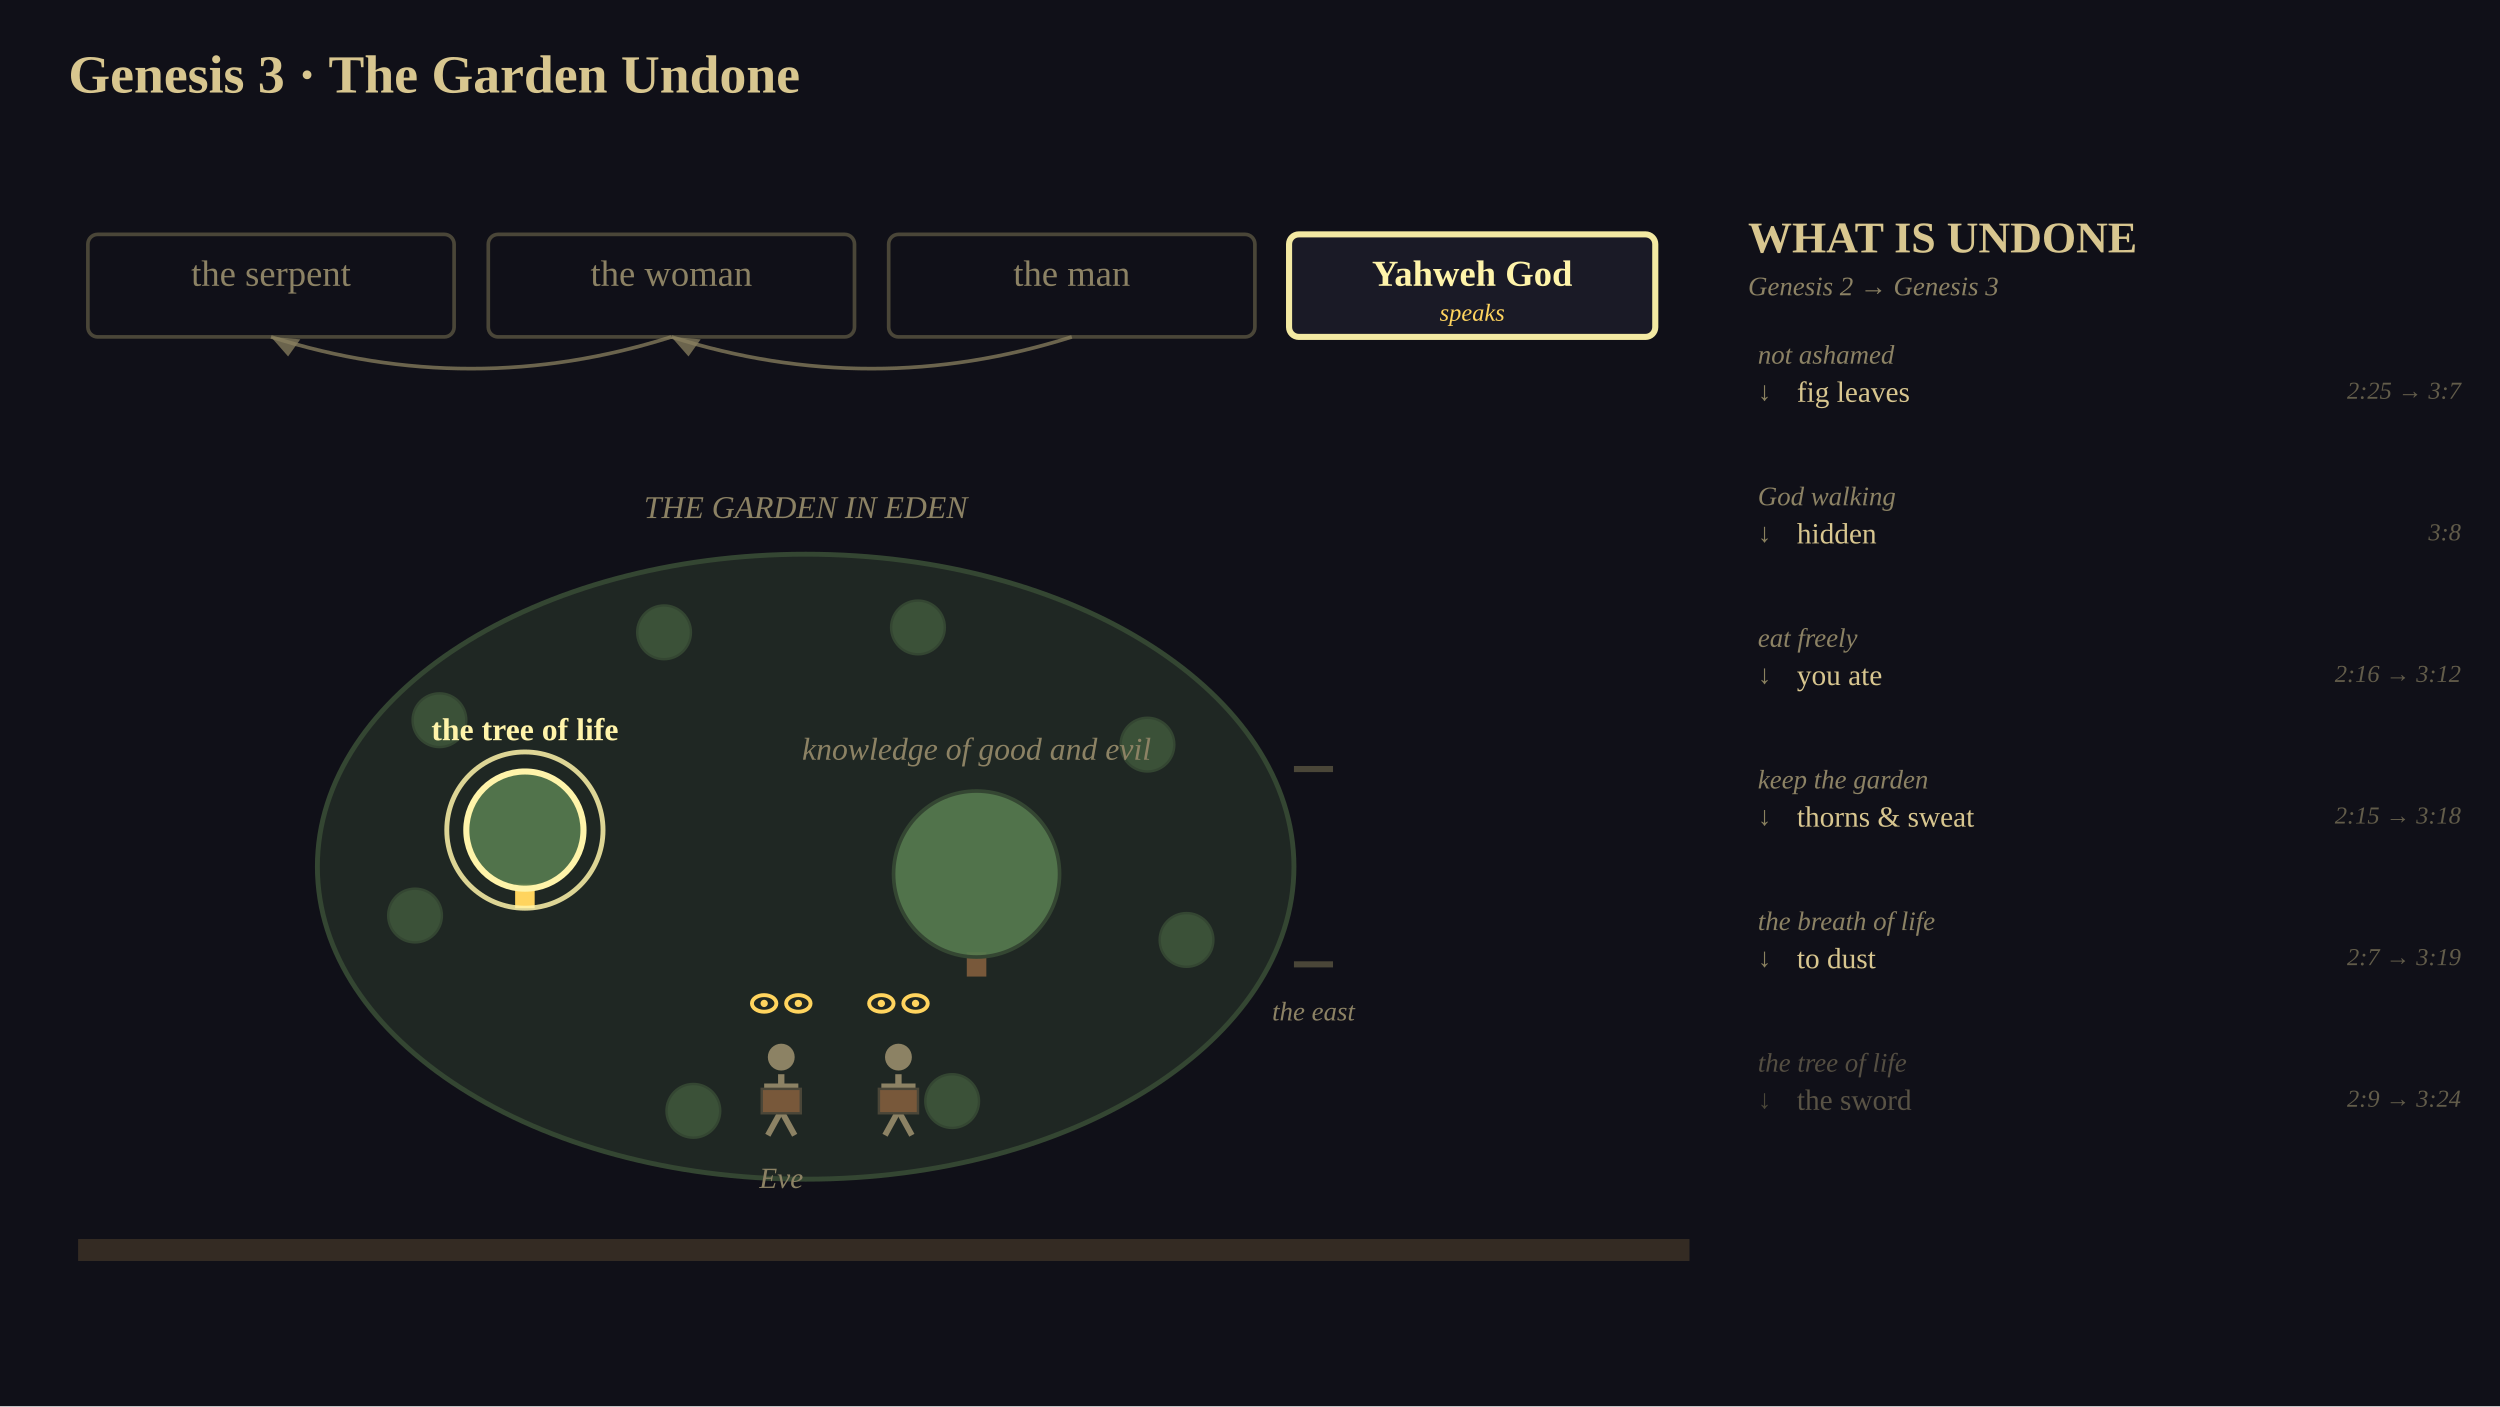
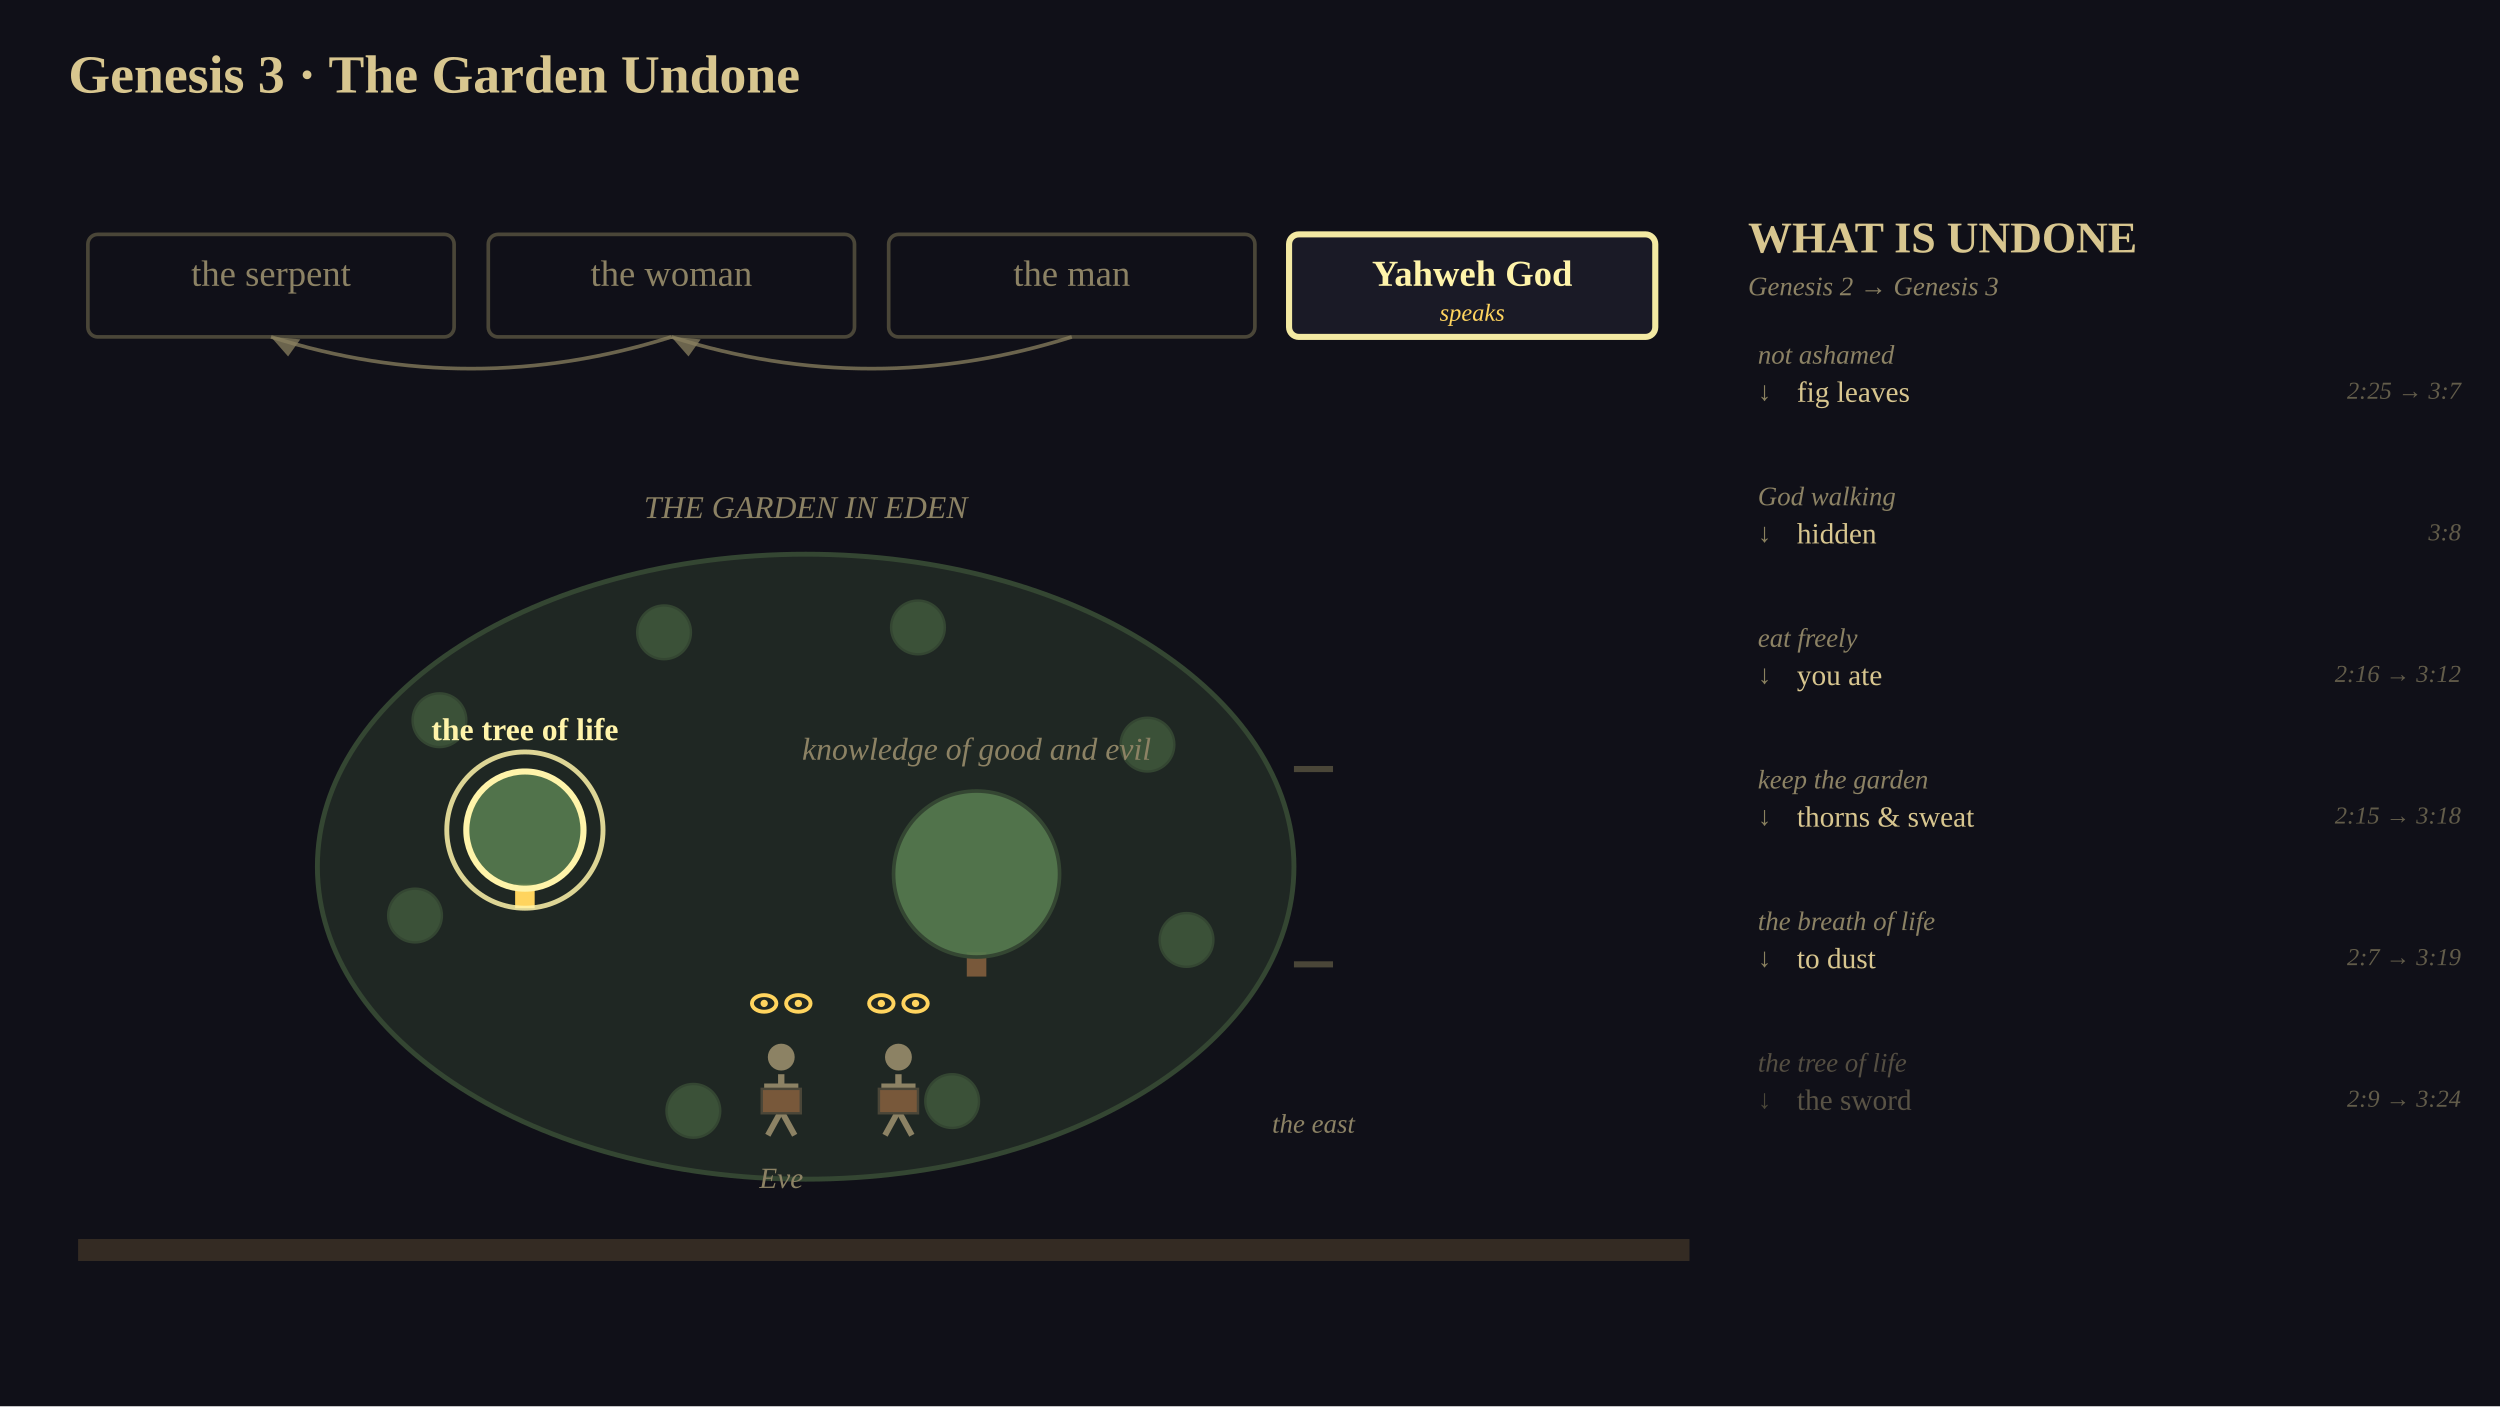
<svg xmlns="http://www.w3.org/2000/svg" viewBox="0 0 1024 576" width="1024" height="576" font-family="Georgia, 'Times New Roman', serif">
  <rect x="0" y="0" width="1024" height="576" fill="rgb(16,16,24)" />
  <text x="28" y="24" font-size="22" text-anchor="start" dominant-baseline="text-before-edge" fill="rgb(216,198,143)" font-family="Georgia, 'Times New Roman', serif" font-weight="bold">Genesis 3 · The Garden Undone</text>
  <ellipse cx="330" cy="355" rx="200" ry="128" fill="rgb(52,70,50)" fill-opacity="0.431" stroke="rgb(52,70,50)" stroke-width="2" />
  <text x="330" y="215" font-size="13" text-anchor="middle" dominant-baseline="text-after-edge" fill="rgb(140,130,100)" font-family="Georgia, 'Times New Roman', serif" font-style="italic">THE GARDEN IN EDEN</text>
  <circle cx="180" cy="295" r="11" fill="rgb(86,122,78)" fill-opacity="0.510" stroke="rgb(52,70,50)" stroke-width="1" />
  <circle cx="272" cy="259" r="11" fill="rgb(86,122,78)" fill-opacity="0.510" stroke="rgb(52,70,50)" stroke-width="1" />
  <circle cx="376" cy="257" r="11" fill="rgb(86,122,78)" fill-opacity="0.510" stroke="rgb(52,70,50)" stroke-width="1" />
  <circle cx="470" cy="305" r="11" fill="rgb(86,122,78)" fill-opacity="0.510" stroke="rgb(52,70,50)" stroke-width="1" />
  <circle cx="486" cy="385" r="11" fill="rgb(86,122,78)" fill-opacity="0.510" stroke="rgb(52,70,50)" stroke-width="1" />
  <circle cx="390" cy="451" r="11" fill="rgb(86,122,78)" fill-opacity="0.510" stroke="rgb(52,70,50)" stroke-width="1" />
  <circle cx="284" cy="455" r="11" fill="rgb(86,122,78)" fill-opacity="0.510" stroke="rgb(52,70,50)" stroke-width="1" />
  <circle cx="170" cy="375" r="11" fill="rgb(86,122,78)" fill-opacity="0.510" stroke="rgb(52,70,50)" stroke-width="1" />
  <line x1="32" y1="512" x2="692" y2="512" stroke="rgb(58,48,38)" stroke-width="9" stroke-opacity="0.863" />
  <rect x="211" y="362" width="8" height="10" fill="rgb(255,212,94)" />
  <circle cx="215" cy="340" r="24" fill="rgb(86,122,78)" fill-opacity="0.922" stroke="rgb(255,244,170)" stroke-width="2.5" />
  <circle cx="215" cy="340" r="32" fill="none" stroke="rgb(255,244,170)" stroke-width="2" stroke-opacity="0.847" />
  <text x="215" y="306" font-size="13" text-anchor="middle" dominant-baseline="text-after-edge" fill="rgb(255,244,170)" font-family="Georgia, 'Times New Roman', serif" font-weight="bold">the tree of life</text>
  <rect x="396" y="390" width="8" height="10" fill="rgb(120,88,58)" />
  <circle cx="400" cy="358" r="34" fill="rgb(86,122,78)" fill-opacity="0.922" stroke="rgb(52,70,50)" stroke-width="1.5" />
  <text x="400" y="314" font-size="13" text-anchor="middle" dominant-baseline="text-after-edge" fill="rgb(140,130,100)" font-family="Georgia, 'Times New Roman', serif" font-style="italic">knowledge of good and evil</text>
  <circle cx="320" cy="433" r="5.5" fill="rgb(140,130,100)" />
  <line x1="320" y1="440" x2="320" y2="455" stroke="rgb(140,130,100)" stroke-width="2.6" />
  <line x1="313" y1="445" x2="327" y2="445" stroke="rgb(140,130,100)" stroke-width="2.4" />
  <line x1="320" y1="455" x2="314.5" y2="465" stroke="rgb(140,130,100)" stroke-width="2.4" />
  <line x1="320" y1="455" x2="325.5" y2="465" stroke="rgb(140,130,100)" stroke-width="2.4" />
  <rect x="312" y="446" width="16" height="10" fill="rgb(120,88,58)" stroke="rgb(74,70,56)" stroke-width="1" />
  <text x="320" y="479" font-size="12" text-anchor="middle" dominant-baseline="text-before-edge" fill="rgb(140,130,100)" font-family="Georgia, 'Times New Roman', serif" font-style="italic">Eve</text>
  <circle cx="368" cy="433" r="5.5" fill="rgb(140,130,100)" />
  <line x1="368" y1="440" x2="368" y2="455" stroke="rgb(140,130,100)" stroke-width="2.6" />
  <line x1="361" y1="445" x2="375" y2="445" stroke="rgb(140,130,100)" stroke-width="2.4" />
  <line x1="368" y1="455" x2="362.5" y2="465" stroke="rgb(140,130,100)" stroke-width="2.4" />
  <line x1="368" y1="455" x2="373.5" y2="465" stroke="rgb(140,130,100)" stroke-width="2.4" />
  <rect x="360" y="446" width="16" height="10" fill="rgb(120,88,58)" stroke="rgb(74,70,56)" stroke-width="1" />
  <ellipse cx="313" cy="411" rx="5" ry="3.4" fill="none" stroke="rgb(255,212,94)" stroke-width="1.6" />
  <circle cx="313" cy="411" r="1.5" fill="rgb(255,212,94)" />
  <ellipse cx="327" cy="411" rx="5" ry="3.4" fill="none" stroke="rgb(255,212,94)" stroke-width="1.6" />
  <circle cx="327" cy="411" r="1.5" fill="rgb(255,212,94)" />
  <ellipse cx="361" cy="411" rx="5" ry="3.4" fill="none" stroke="rgb(255,212,94)" stroke-width="1.6" />
  <circle cx="361" cy="411" r="1.5" fill="rgb(255,212,94)" />
  <ellipse cx="375" cy="411" rx="5" ry="3.4" fill="none" stroke="rgb(255,212,94)" stroke-width="1.6" />
  <circle cx="375" cy="411" r="1.5" fill="rgb(255,212,94)" />
  <line x1="530" y1="315" x2="546" y2="315" stroke="rgb(74,70,56)" stroke-width="2.5" />
  <line x1="530" y1="395" x2="546" y2="395" stroke="rgb(74,70,56)" stroke-width="2.5" />
-   <text x="538" y="411" font-size="11" text-anchor="middle" dominant-baseline="text-before-edge" fill="rgb(140,130,100)" font-family="Georgia, 'Times New Roman', serif" font-style="italic">the east</text>
+   <text x="538" y="457" font-size="11" text-anchor="middle" dominant-baseline="text-before-edge" fill="rgb(140,130,100)" font-family="Georgia, 'Times New Roman', serif" font-style="italic">the east</text>
  <rect x="36" y="96" width="150" height="42" rx="4" fill="rgb(16,16,24)" stroke="rgb(74,70,56)" stroke-width="1.5" />
  <text x="111" y="112" font-size="15" text-anchor="middle" dominant-baseline="central" fill="rgb(140,130,100)" font-family="Georgia, 'Times New Roman', serif">the serpent</text>
  <rect x="200" y="96" width="150" height="42" rx="4" fill="rgb(16,16,24)" stroke="rgb(74,70,56)" stroke-width="1.5" />
  <text x="275" y="112" font-size="15" text-anchor="middle" dominant-baseline="central" fill="rgb(140,130,100)" font-family="Georgia, 'Times New Roman', serif">the woman</text>
  <rect x="364" y="96" width="150" height="42" rx="4" fill="rgb(16,16,24)" stroke="rgb(74,70,56)" stroke-width="1.5" />
  <text x="439" y="112" font-size="15" text-anchor="middle" dominant-baseline="central" fill="rgb(140,130,100)" font-family="Georgia, 'Times New Roman', serif">the man</text>
  <rect x="528" y="96" width="150" height="42" rx="4" fill="rgb(26,26,38)" />
  <rect x="528" y="96" width="150" height="42" rx="4" fill="none" stroke="rgb(255,244,170)" stroke-width="2.5" stroke-opacity="0.949" />
  <text x="603" y="112" font-size="15" text-anchor="middle" dominant-baseline="central" fill="rgb(255,244,170)" font-family="Georgia, 'Times New Roman', serif" font-weight="bold">Yahweh God</text>
  <text x="603" y="128" font-size="10" text-anchor="middle" dominant-baseline="central" fill="rgb(255,212,94)" font-family="Georgia, 'Times New Roman', serif" font-style="italic">speaks</text>
  <path d="M439.0,138 Q357.0,164 275.0,138" fill="none" stroke="rgb(138,129,95)" stroke-width="1.5" stroke-opacity="0.745" />
  <polygon points="275,138 282,146 287,139" fill="rgb(138,129,95)" fill-opacity="0.745" />
  <path d="M275.0,138 Q193.0,164 111.0,138" fill="none" stroke="rgb(138,129,95)" stroke-width="1.5" stroke-opacity="0.745" />
  <polygon points="111,138 118,146 123,139" fill="rgb(138,129,95)" fill-opacity="0.745" />
  <text x="716" y="92" font-size="18" text-anchor="start" dominant-baseline="text-before-edge" fill="rgb(216,198,143)" font-family="Georgia, 'Times New Roman', serif" font-weight="bold">WHAT IS UNDONE</text>
  <text x="716" y="114" font-size="11" text-anchor="start" dominant-baseline="text-before-edge" fill="rgb(140,130,100)" font-family="Georgia, 'Times New Roman', serif" font-style="italic">Genesis 2 → Genesis 3</text>
  <text x="720" y="142" font-size="11" text-anchor="start" dominant-baseline="text-before-edge" fill="rgb(140,130,100)" font-family="Georgia, 'Times New Roman', serif" font-style="italic">not ashamed</text>
  <text x="720" y="157" font-size="11" text-anchor="start" dominant-baseline="text-before-edge" fill="rgb(138,129,95)" font-family="Georgia, 'Times New Roman', serif">↓</text>
  <text x="736" y="157" font-size="12" text-anchor="start" dominant-baseline="text-before-edge" fill="rgb(216,198,143)" font-family="Georgia, 'Times New Roman', serif">fig leaves</text>
  <text x="1008" y="157" font-size="10" text-anchor="end" dominant-baseline="text-before-edge" fill="rgb(140,130,100)" font-family="Georgia, 'Times New Roman', serif" fill-opacity="0.667" font-style="italic">2:25 → 3:7</text>
  <text x="720" y="200" font-size="11" text-anchor="start" dominant-baseline="text-before-edge" fill="rgb(140,130,100)" font-family="Georgia, 'Times New Roman', serif" font-style="italic">God walking</text>
  <text x="720" y="215" font-size="11" text-anchor="start" dominant-baseline="text-before-edge" fill="rgb(138,129,95)" font-family="Georgia, 'Times New Roman', serif">↓</text>
  <text x="736" y="215" font-size="12" text-anchor="start" dominant-baseline="text-before-edge" fill="rgb(216,198,143)" font-family="Georgia, 'Times New Roman', serif">hidden</text>
  <text x="1008" y="215" font-size="10" text-anchor="end" dominant-baseline="text-before-edge" fill="rgb(140,130,100)" font-family="Georgia, 'Times New Roman', serif" fill-opacity="0.667" font-style="italic">3:8</text>
  <text x="720" y="258" font-size="11" text-anchor="start" dominant-baseline="text-before-edge" fill="rgb(140,130,100)" font-family="Georgia, 'Times New Roman', serif" font-style="italic">eat freely</text>
  <text x="720" y="273" font-size="11" text-anchor="start" dominant-baseline="text-before-edge" fill="rgb(138,129,95)" font-family="Georgia, 'Times New Roman', serif">↓</text>
  <text x="736" y="273" font-size="12" text-anchor="start" dominant-baseline="text-before-edge" fill="rgb(216,198,143)" font-family="Georgia, 'Times New Roman', serif">you ate</text>
  <text x="1008" y="273" font-size="10" text-anchor="end" dominant-baseline="text-before-edge" fill="rgb(140,130,100)" font-family="Georgia, 'Times New Roman', serif" fill-opacity="0.667" font-style="italic">2:16 → 3:12</text>
  <text x="720" y="316" font-size="11" text-anchor="start" dominant-baseline="text-before-edge" fill="rgb(140,130,100)" font-family="Georgia, 'Times New Roman', serif" font-style="italic">keep the garden</text>
  <text x="720" y="331" font-size="11" text-anchor="start" dominant-baseline="text-before-edge" fill="rgb(138,129,95)" font-family="Georgia, 'Times New Roman', serif">↓</text>
  <text x="736" y="331" font-size="12" text-anchor="start" dominant-baseline="text-before-edge" fill="rgb(216,198,143)" font-family="Georgia, 'Times New Roman', serif">thorns &amp; sweat</text>
  <text x="1008" y="331" font-size="10" text-anchor="end" dominant-baseline="text-before-edge" fill="rgb(140,130,100)" font-family="Georgia, 'Times New Roman', serif" fill-opacity="0.667" font-style="italic">2:15 → 3:18</text>
  <text x="720" y="374" font-size="11" text-anchor="start" dominant-baseline="text-before-edge" fill="rgb(140,130,100)" font-family="Georgia, 'Times New Roman', serif" font-style="italic">the breath of life</text>
  <text x="720" y="389" font-size="11" text-anchor="start" dominant-baseline="text-before-edge" fill="rgb(138,129,95)" font-family="Georgia, 'Times New Roman', serif">↓</text>
  <text x="736" y="389" font-size="12" text-anchor="start" dominant-baseline="text-before-edge" fill="rgb(216,198,143)" font-family="Georgia, 'Times New Roman', serif">to dust</text>
  <text x="1008" y="389" font-size="10" text-anchor="end" dominant-baseline="text-before-edge" fill="rgb(140,130,100)" font-family="Georgia, 'Times New Roman', serif" fill-opacity="0.667" font-style="italic">2:7 → 3:19</text>
  <text x="720" y="432" font-size="11" text-anchor="start" dominant-baseline="text-before-edge" fill="rgb(140,130,100)" font-family="Georgia, 'Times New Roman', serif" fill-opacity="0.549" font-style="italic">the tree of life</text>
  <text x="720" y="447" font-size="11" text-anchor="start" dominant-baseline="text-before-edge" fill="rgb(74,70,56)" font-family="Georgia, 'Times New Roman', serif">↓</text>
  <text x="736" y="447" font-size="12" text-anchor="start" dominant-baseline="text-before-edge" fill="rgb(140,130,100)" font-family="Georgia, 'Times New Roman', serif" fill-opacity="0.588">the sword</text>
  <text x="1008" y="447" font-size="10" text-anchor="end" dominant-baseline="text-before-edge" fill="rgb(140,130,100)" font-family="Georgia, 'Times New Roman', serif" fill-opacity="0.667" font-style="italic">2:9 → 3:24</text>
</svg>
